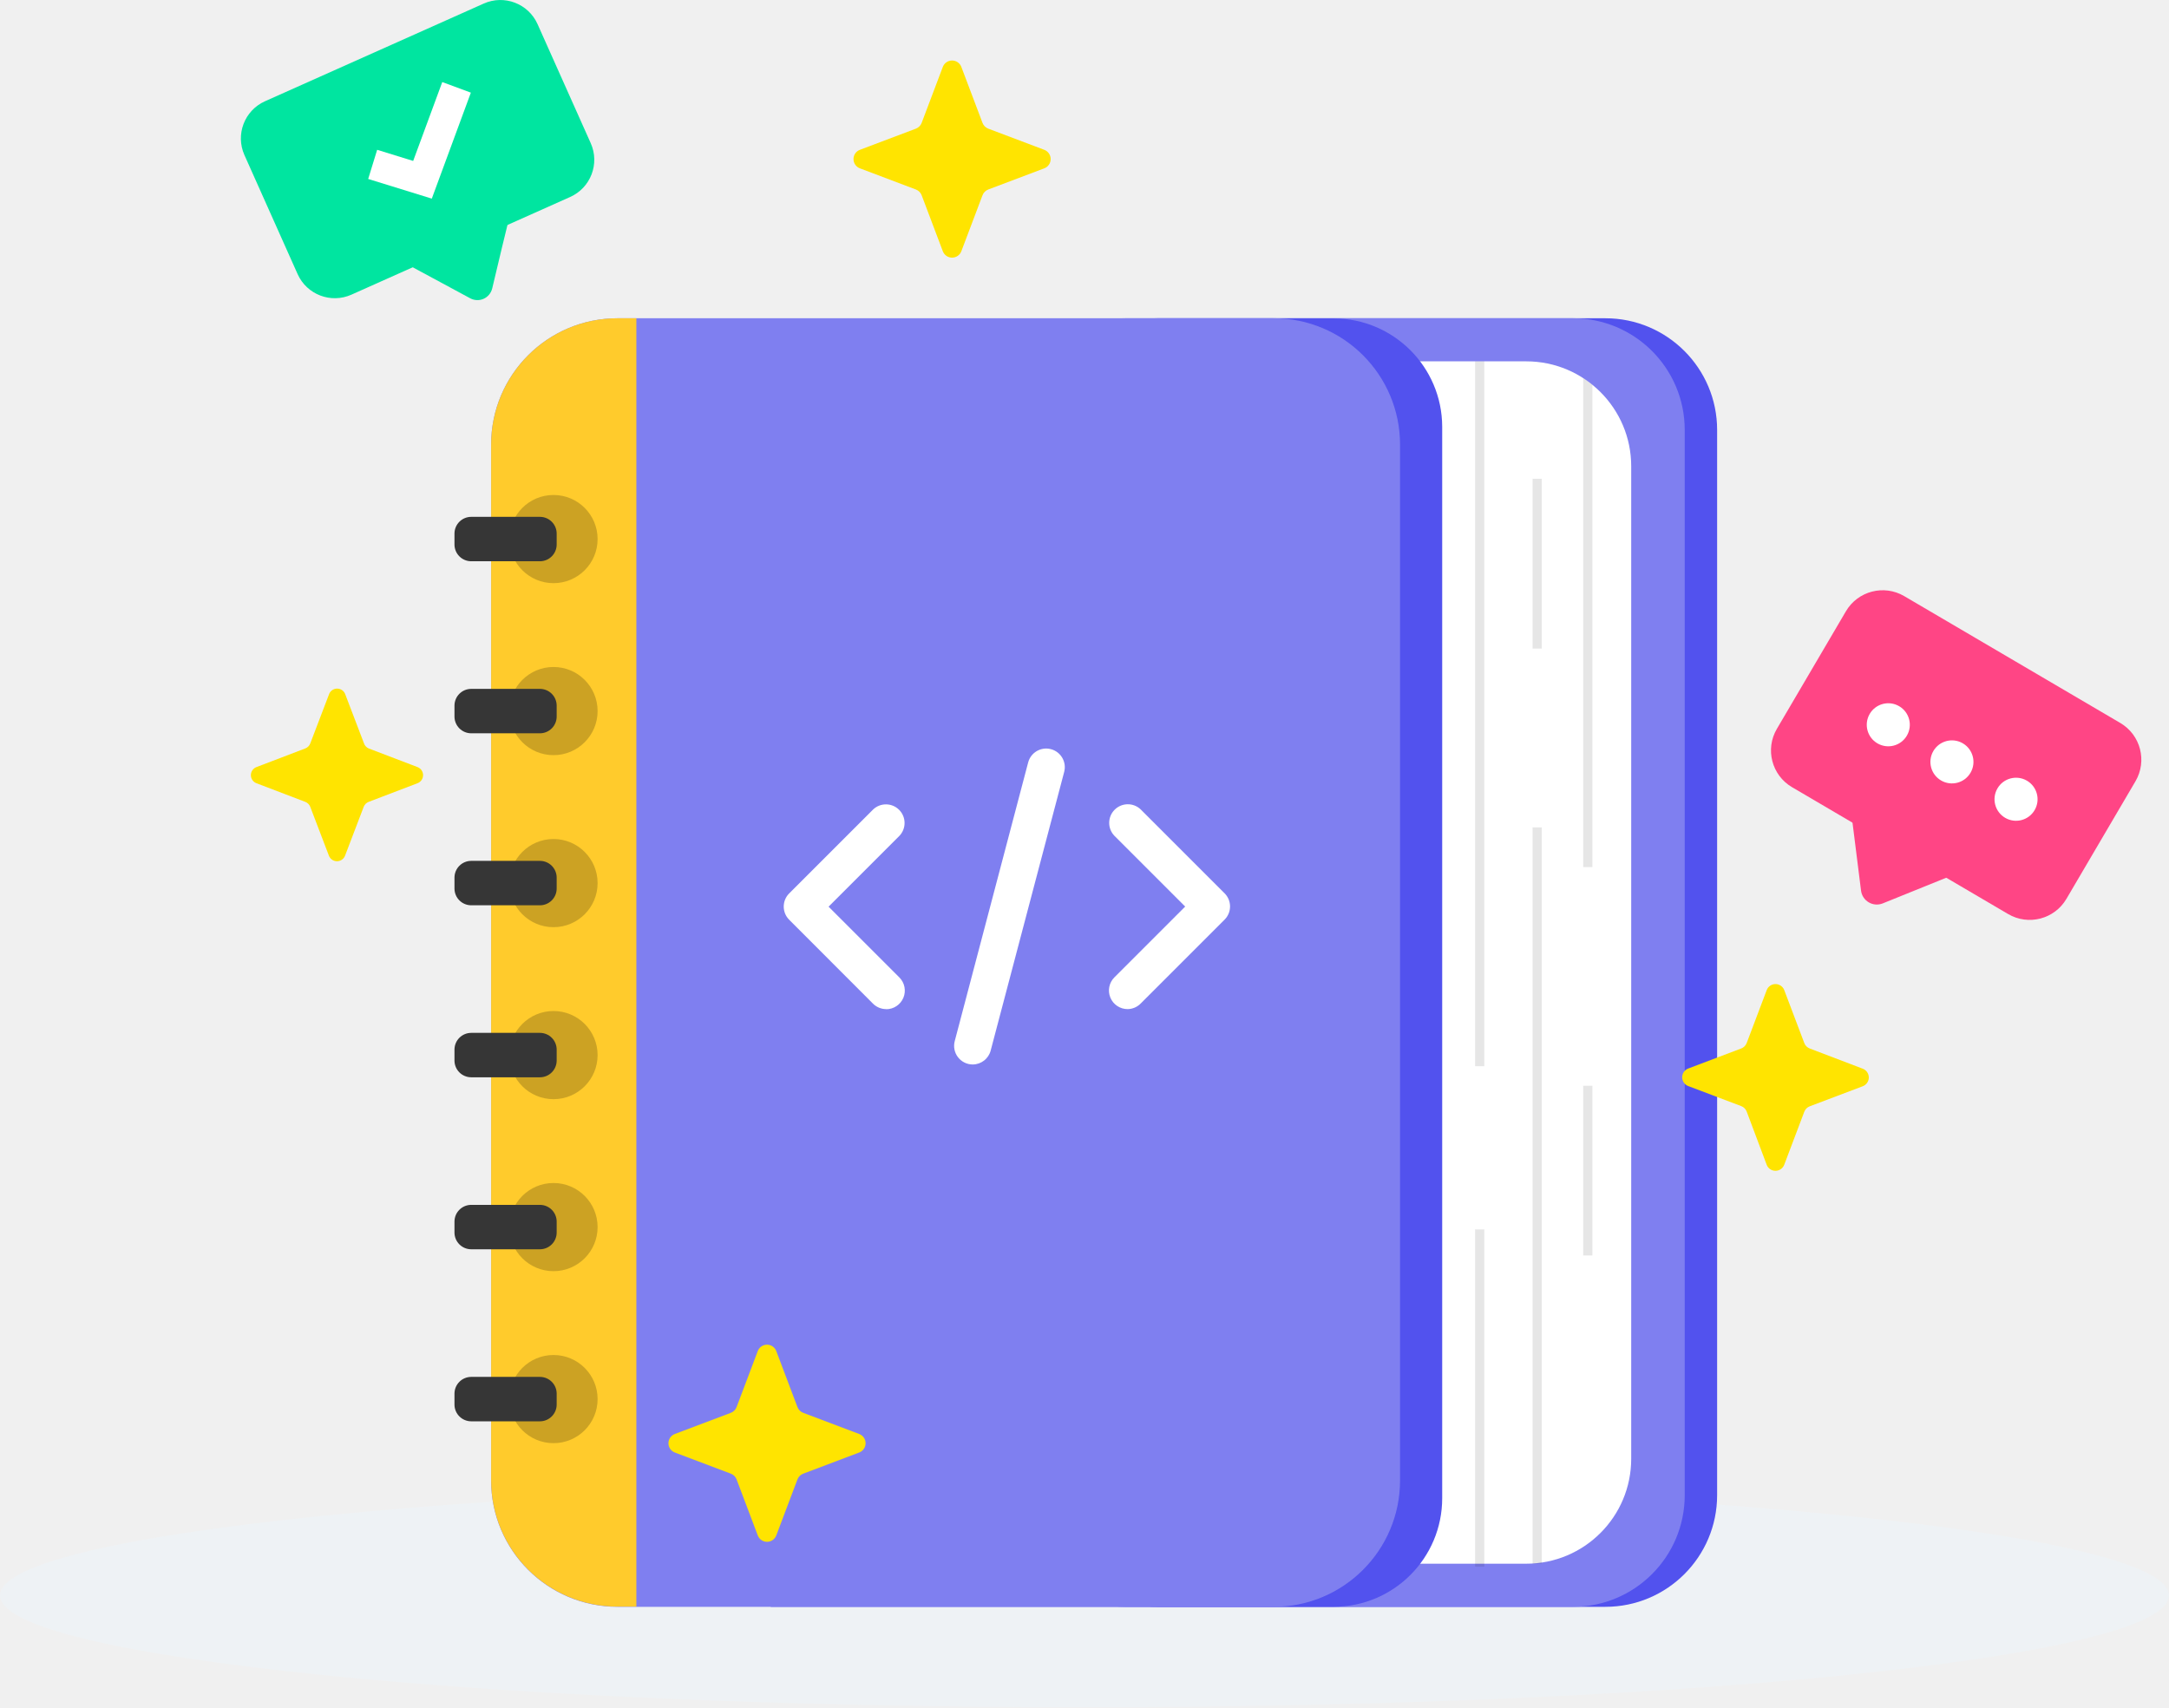
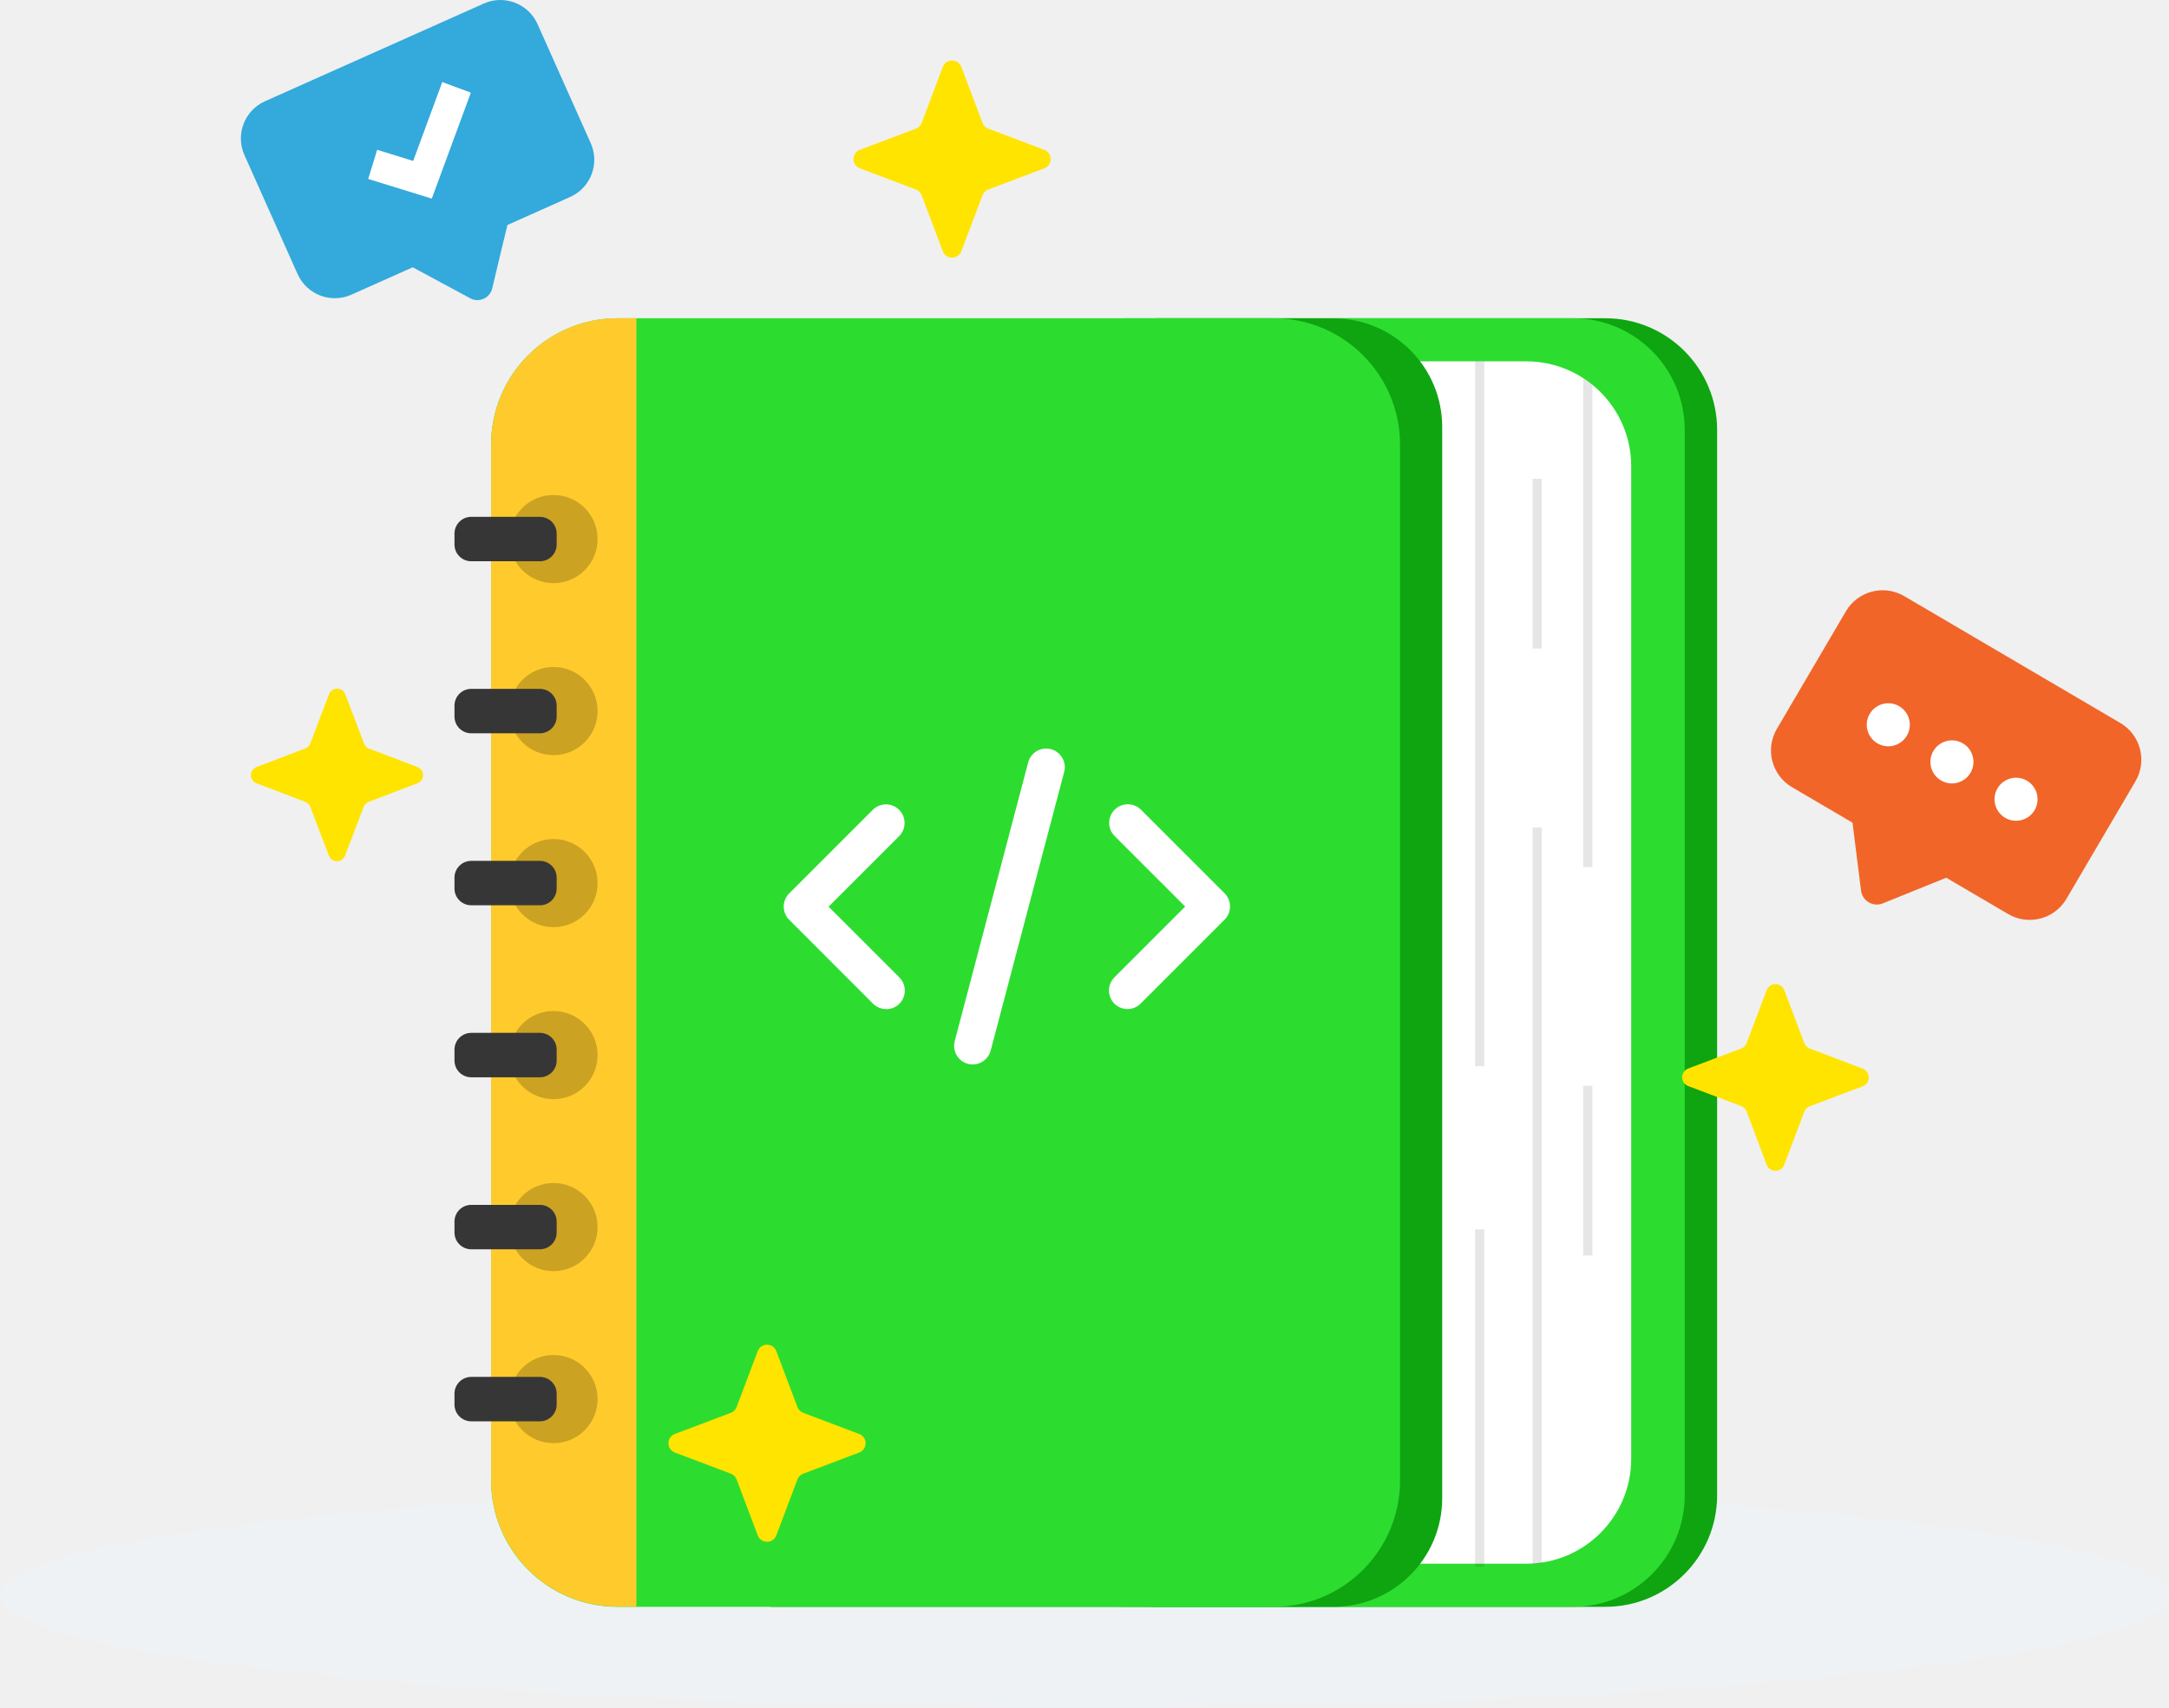
<svg xmlns="http://www.w3.org/2000/svg" viewBox="0 0 582.39 458.49">
  <defs>
    <style>
-       .cls-1{fill:#eef2f5;}.cls-2{fill:#5252ee;}.cls-3{fill:#7f7ff0;}.cls-4{fill:#fff;}.cls-5{fill:#ffcb2c;}.cls-6{opacity:0.2;}.cls-7{fill:#363636;}.cls-8{opacity:0.1;}.cls-9{fill:#ffe400;}.cls-10{fill:#ff4585;}.cls-11{fill:#00e5a0;}
+       .cls-1{fill:#eef2f5;}.cls-2{fill:#0ea511;}.cls-3{fill:#2cdd2f;}.cls-4{fill:#fff;}.cls-5{fill:#ffcb2c;}.cls-6{opacity:0.2;}.cls-7{fill:#363636;}.cls-8{opacity:0.1;}.cls-9{fill:#ffe400;}.cls-10{fill:#f16529;}.cls-11{fill:#33a9dc;}
    </style>
  </defs>
  <g id="Layer_2" data-name="Layer 2">
    <g id="Layer_1-2" data-name="Layer 1">
      <ellipse class="cls-1" cx="291.19" cy="428.46" rx="291.19" ry="30.03" />
      <rect class="cls-2" x="197.89" y="168.35" width="346.05" height="180.28" rx="30" ry="30" transform="rotate(-90 370.92 258.49)" />
      <rect class="cls-3" x="189.19" y="168.35" width="346.05" height="180.28" rx="30" ry="30" transform="rotate(-90 362.22 258.49)" />
      <path class="cls-4" d="M257.71 419.94V97.04h152.1a28.18 28.18 0 0 1 28.18 28.18v266.54a28.18 28.18 0 0 1-28.18 28.18h-152.1z" />
      <path class="cls-2" d="M206.96 431.51v-346h151.11a29.17 29.17 0 0 1 29.17 29.08v287.75a29.17 29.17 0 0 1-29.17 29.17H206.96z" />
      <rect class="cls-3" x="80.86" y="136.46" width="346.05" height="244.06" rx="33.94" ry="33.94" transform="rotate(-90 253.89 258.49)" />
      <path class="cls-5" d="M131.87 397.57V119.41a33.94 33.94 0 0 1 33.94-33.94h5.06v346h-5.07a33.94 33.94 0 0 1-33.93-33.9z" />
      <g class="cls-6">
        <circle cx="148.62" cy="375.73" r="11.84" />
        <circle cx="148.62" cy="329.54" r="11.84" />
        <circle cx="148.62" cy="283.35" r="11.84" />
        <circle cx="148.62" cy="237.16" r="11.84" />
        <circle cx="148.62" cy="190.96" r="11.84" />
        <circle cx="148.62" cy="144.77" r="11.84" />
      </g>
      <rect class="cls-7" x="129.79" y="362.01" width="11.93" height="27.44" rx="4.5" ry="4.5" transform="rotate(-90 135.755 375.735)" />
      <rect class="cls-7" x="129.79" y="315.82" width="11.93" height="27.44" rx="4.5" ry="4.5" transform="rotate(-90 135.75 329.54)" />
      <rect class="cls-7" x="129.79" y="269.63" width="11.93" height="27.44" rx="4.5" ry="4.5" transform="rotate(-90 135.75 283.35)" />
      <rect class="cls-7" x="129.79" y="223.44" width="11.93" height="27.44" rx="4.5" ry="4.5" transform="rotate(-90 135.75 237.16)" />
      <rect class="cls-7" x="129.79" y="177.24" width="11.93" height="27.44" rx="4.5" ry="4.5" transform="rotate(-90 135.755 190.965)" />
      <rect class="cls-7" x="129.79" y="131.05" width="11.93" height="27.44" rx="4.5" ry="4.5" transform="rotate(-90 135.75 144.77)" />
      <path class="cls-8" d="M396.07 97.04h2.47v189.3h-2.47zM396.07 330.16h2.47v90.57h-2.47zM411.51 222.19h2.47v197.75h-2.47zM427.57 232.87h-2.47V101.54l2.47 1.79v129.54zM425.1 291.58h2.47v45.59h-2.47zM411.51 128.58h2.47v45.59h-2.47z" />
      <path class="cls-4" d="M237.95 271a5 5 0 0 1-3.54-1.46L211.9 247a5 5 0 0 1 0-7.07l22.51-22.51a5 5 0 0 1 7.07 7.07l-19 19 19 19a5 5 0 0 1-3.54 8.54zM302.77 271a5 5 0 0 1-3.54-8.54l19-19-19-19a5 5 0 0 1 7.07-7.07l22.51 22.51a5 5 0 0 1 0 7.07l-22.51 22.51a5 5 0 0 1-3.53 1.52zM261.19 285.87a5 5 0 0 1-4.84-6.27l19.72-74.85a5 5 0 1 1 9.67 2.55L266 282.14a5 5 0 0 1-4.81 3.73z" />
      <path class="cls-9" d="M92.72 186.5l5 13.1A2.32 2.32 0 0 0 99 201l13.1 5a2.32 2.32 0 0 1 0 4.34l-13.1 5a2.32 2.32 0 0 0-1.35 1.35l-5 13.1a2.32 2.32 0 0 1-4.34 0l-5-13.1a2.32 2.32 0 0 0-1.35-1.35l-13.1-5a2.32 2.32 0 0 1 0-4.34l13.1-5a2.32 2.32 0 0 0 1.35-1.35l5-13.1a2.32 2.32 0 0 1 4.41-.05zM479.08 265.89l5.38 14.22a2.52 2.52 0 0 0 1.47 1.47l14.22 5.42a2.52 2.52 0 0 1 0 4.72l-14.22 5.38a2.52 2.52 0 0 0-1.47 1.47l-5.38 14.22a2.52 2.52 0 0 1-4.72 0L469 298.52a2.52 2.52 0 0 0-1.47-1.47l-14.22-5.38a2.52 2.52 0 0 1 0-4.72l14.22-5.38a2.52 2.52 0 0 0 1.47-1.47l5.38-14.22a2.52 2.52 0 0 1 4.7.01zM258.14 18l5.67 15a2.66 2.66 0 0 0 1.55 1.55l15 5.67a2.66 2.66 0 0 1 0 5l-15 5.67a2.66 2.66 0 0 0-1.55 1.55l-5.67 15a2.66 2.66 0 0 1-5 0l-5.67-15a2.66 2.66 0 0 0-1.55-1.55l-15-5.67a2.66 2.66 0 0 1 0-5l15-5.67a2.66 2.66 0 0 0 1.55-1.55l5.67-15a2.66 2.66 0 0 1 5 0zM208.45 362.87l5.67 15a2.66 2.66 0 0 0 1.55 1.55l15 5.67a2.66 2.66 0 0 1 0 5l-15 5.67a2.66 2.66 0 0 0-1.55 1.55l-5.67 15a2.66 2.66 0 0 1-5 0l-5.67-15a2.66 2.66 0 0 0-1.55-1.55l-15-5.67a2.66 2.66 0 0 1 0-5l15-5.67a2.66 2.66 0 0 0 1.55-1.55l5.67-15a2.66 2.66 0 0 1 5 0z" />
      <rect class="cls-10" x="480.14" y="173.05" width="90.16" height="59.5" rx="11.44" ry="11.44" transform="rotate(30.42 525.27 202.83)" />
      <path class="cls-10" d="M505.53 242.61a4.27 4.27 0 0 1-5.83-3.43l-1.49-11.87-1.1-8.77a4.27 4.27 0 0 1 6.4-4.21l10.94 6.42 10.94 6.42a4.27 4.27 0 0 1-.56 7.64l-8.19 3.31z" />
      <circle class="cls-4" cx="507.01" cy="194.63" r="5.78" transform="rotate(-59.76 507.024 194.63)" />
      <circle class="cls-4" cx="524.1" cy="204.6" r="5.78" transform="rotate(-59.76 524.112 204.598)" />
      <circle class="cls-4" cx="541.31" cy="214.63" r="5.78" transform="rotate(-59.76 541.326 214.627)" />
      <rect class="cls-11" x="69.02" y="11.6" width="86.2" height="56.89" rx="10.94" ry="10.94" transform="rotate(-24.07 112.12 40.037)" />
      <path class="cls-11" d="M132.16 77.47a4.08 4.08 0 0 1-5.9 2.64l-10.06-5.43-7.43-4a4.08 4.08 0 0 1 .27-7.32l11.07-4.95 11.07-4.95a4.08 4.08 0 0 1 5.63 4.68l-2 8.21z" />
      <path class="cls-4" d="M115.94 53.34l-17.08-5.28 2.41-7.83 9.67 2.99 7.81-21.18 7.68 2.84-10.49 28.46z" />
    </g>
  </g>
</svg>
